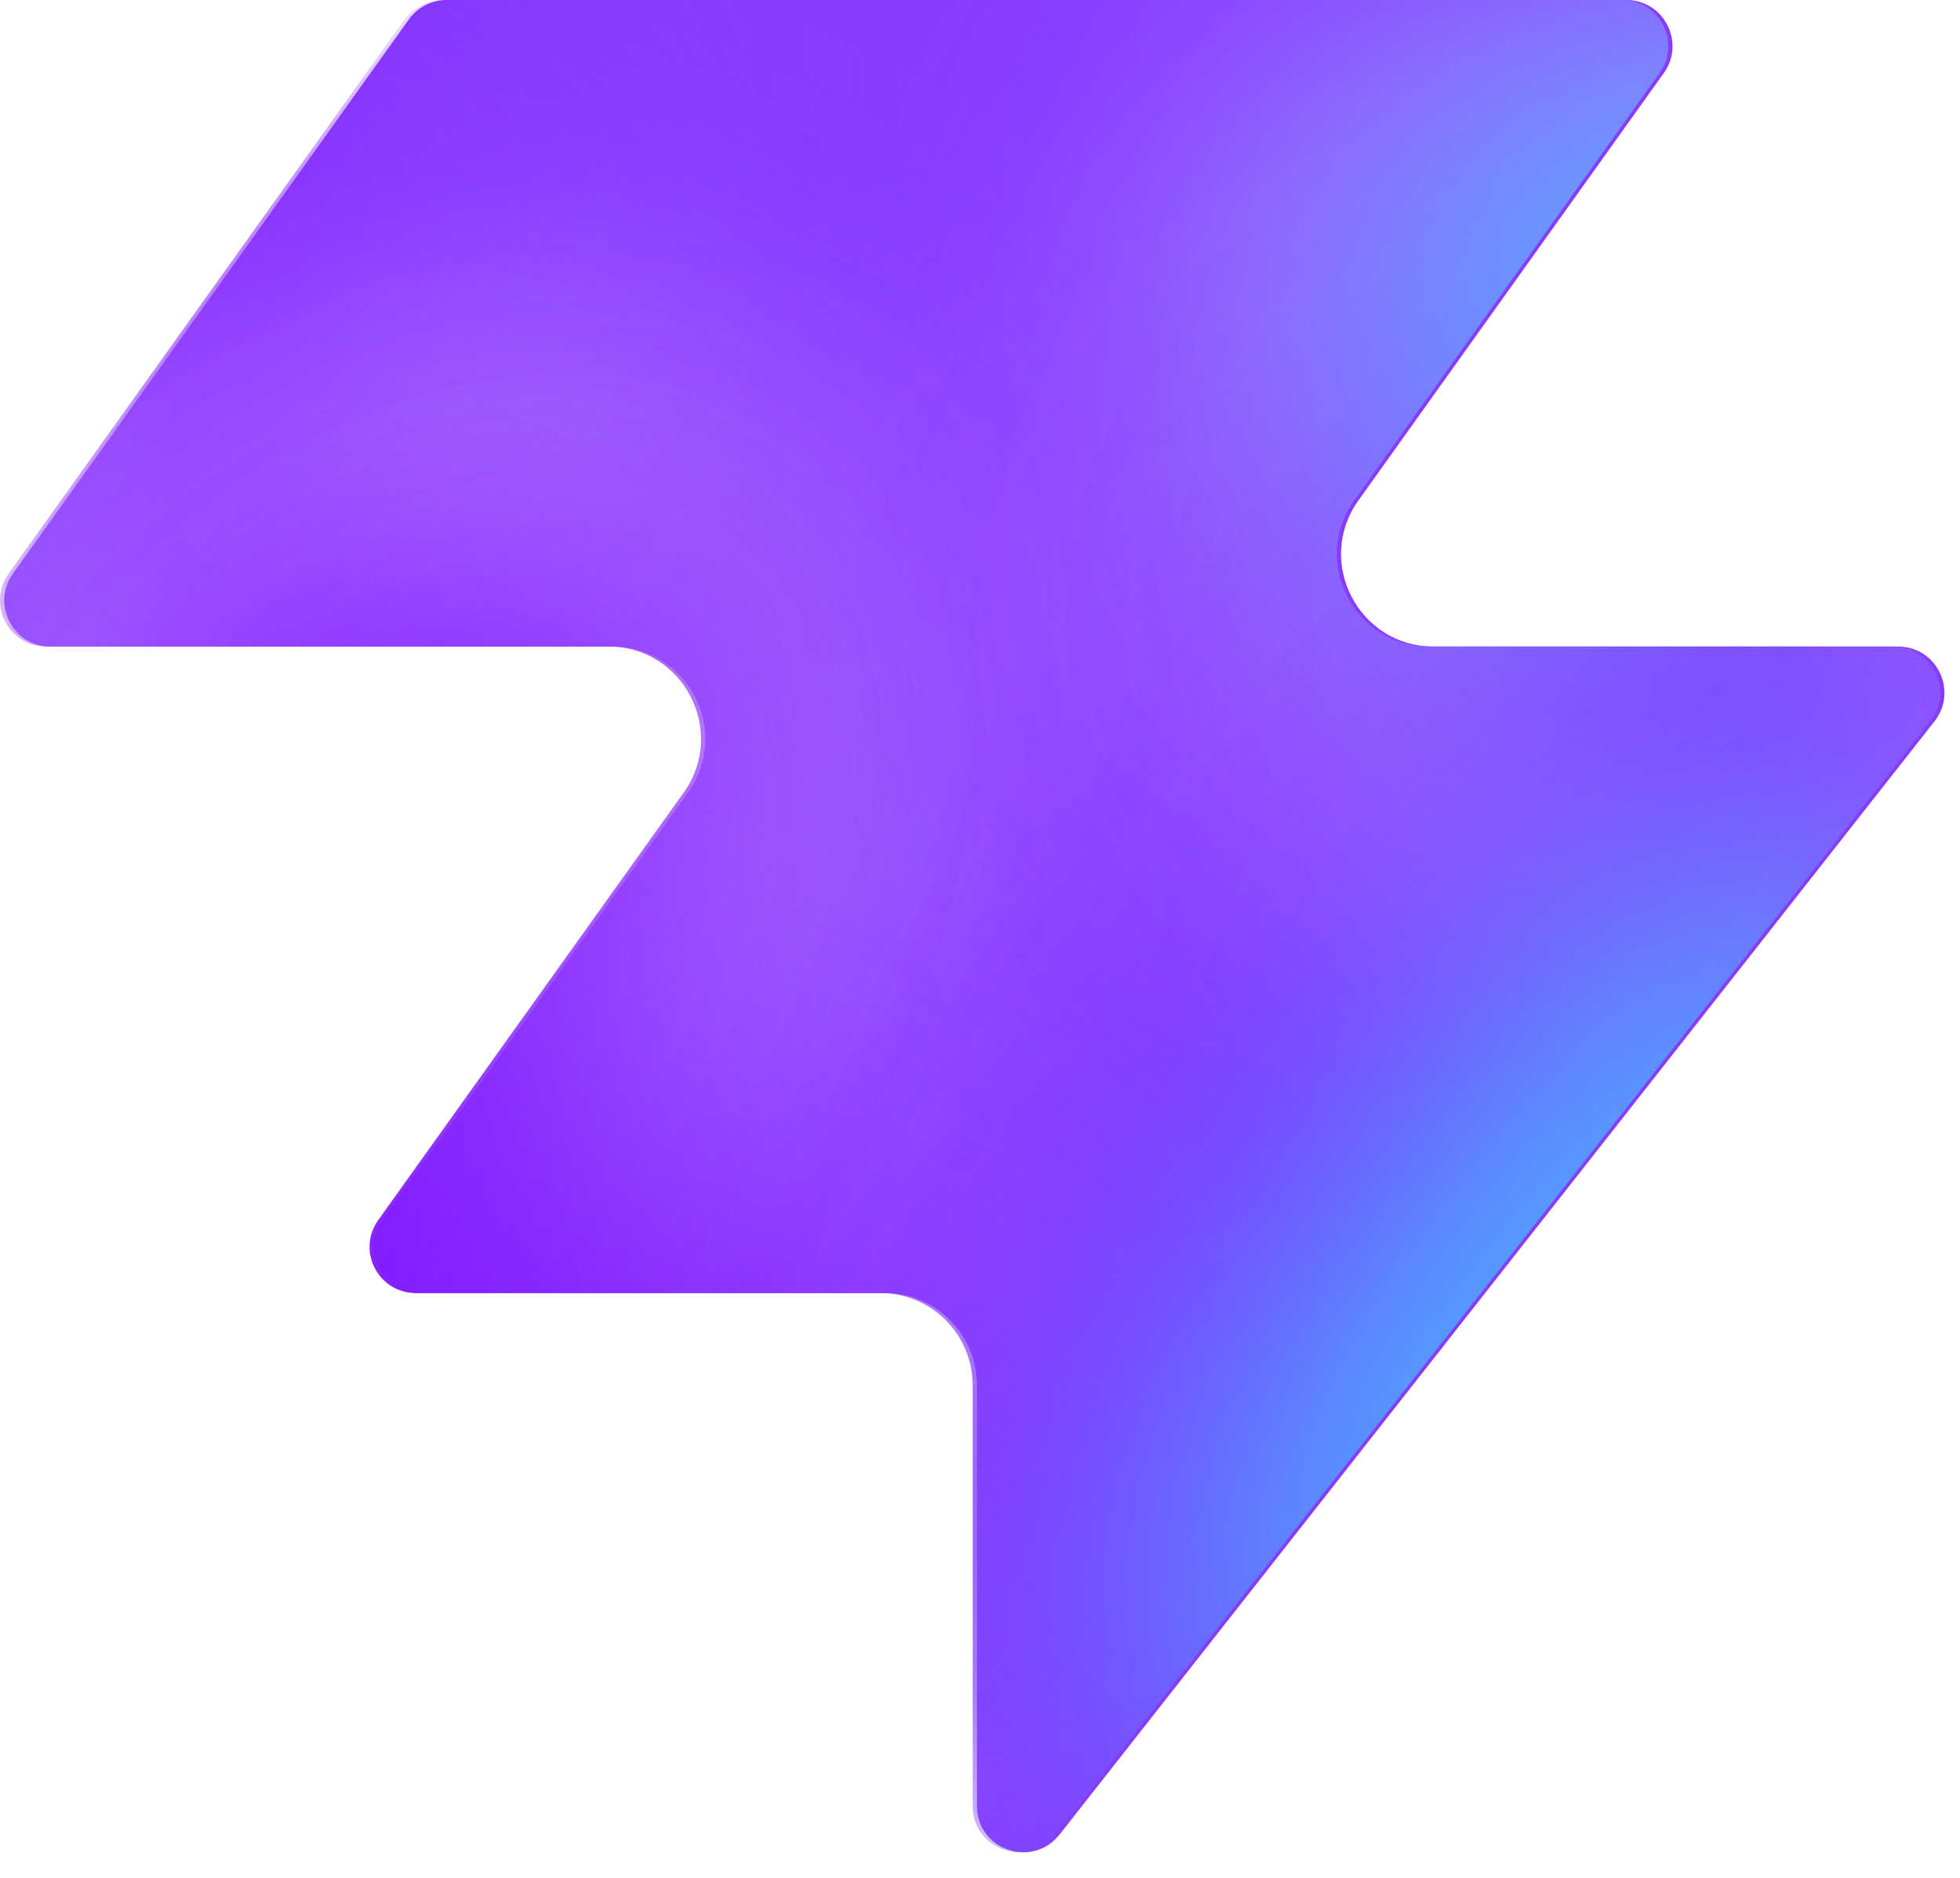
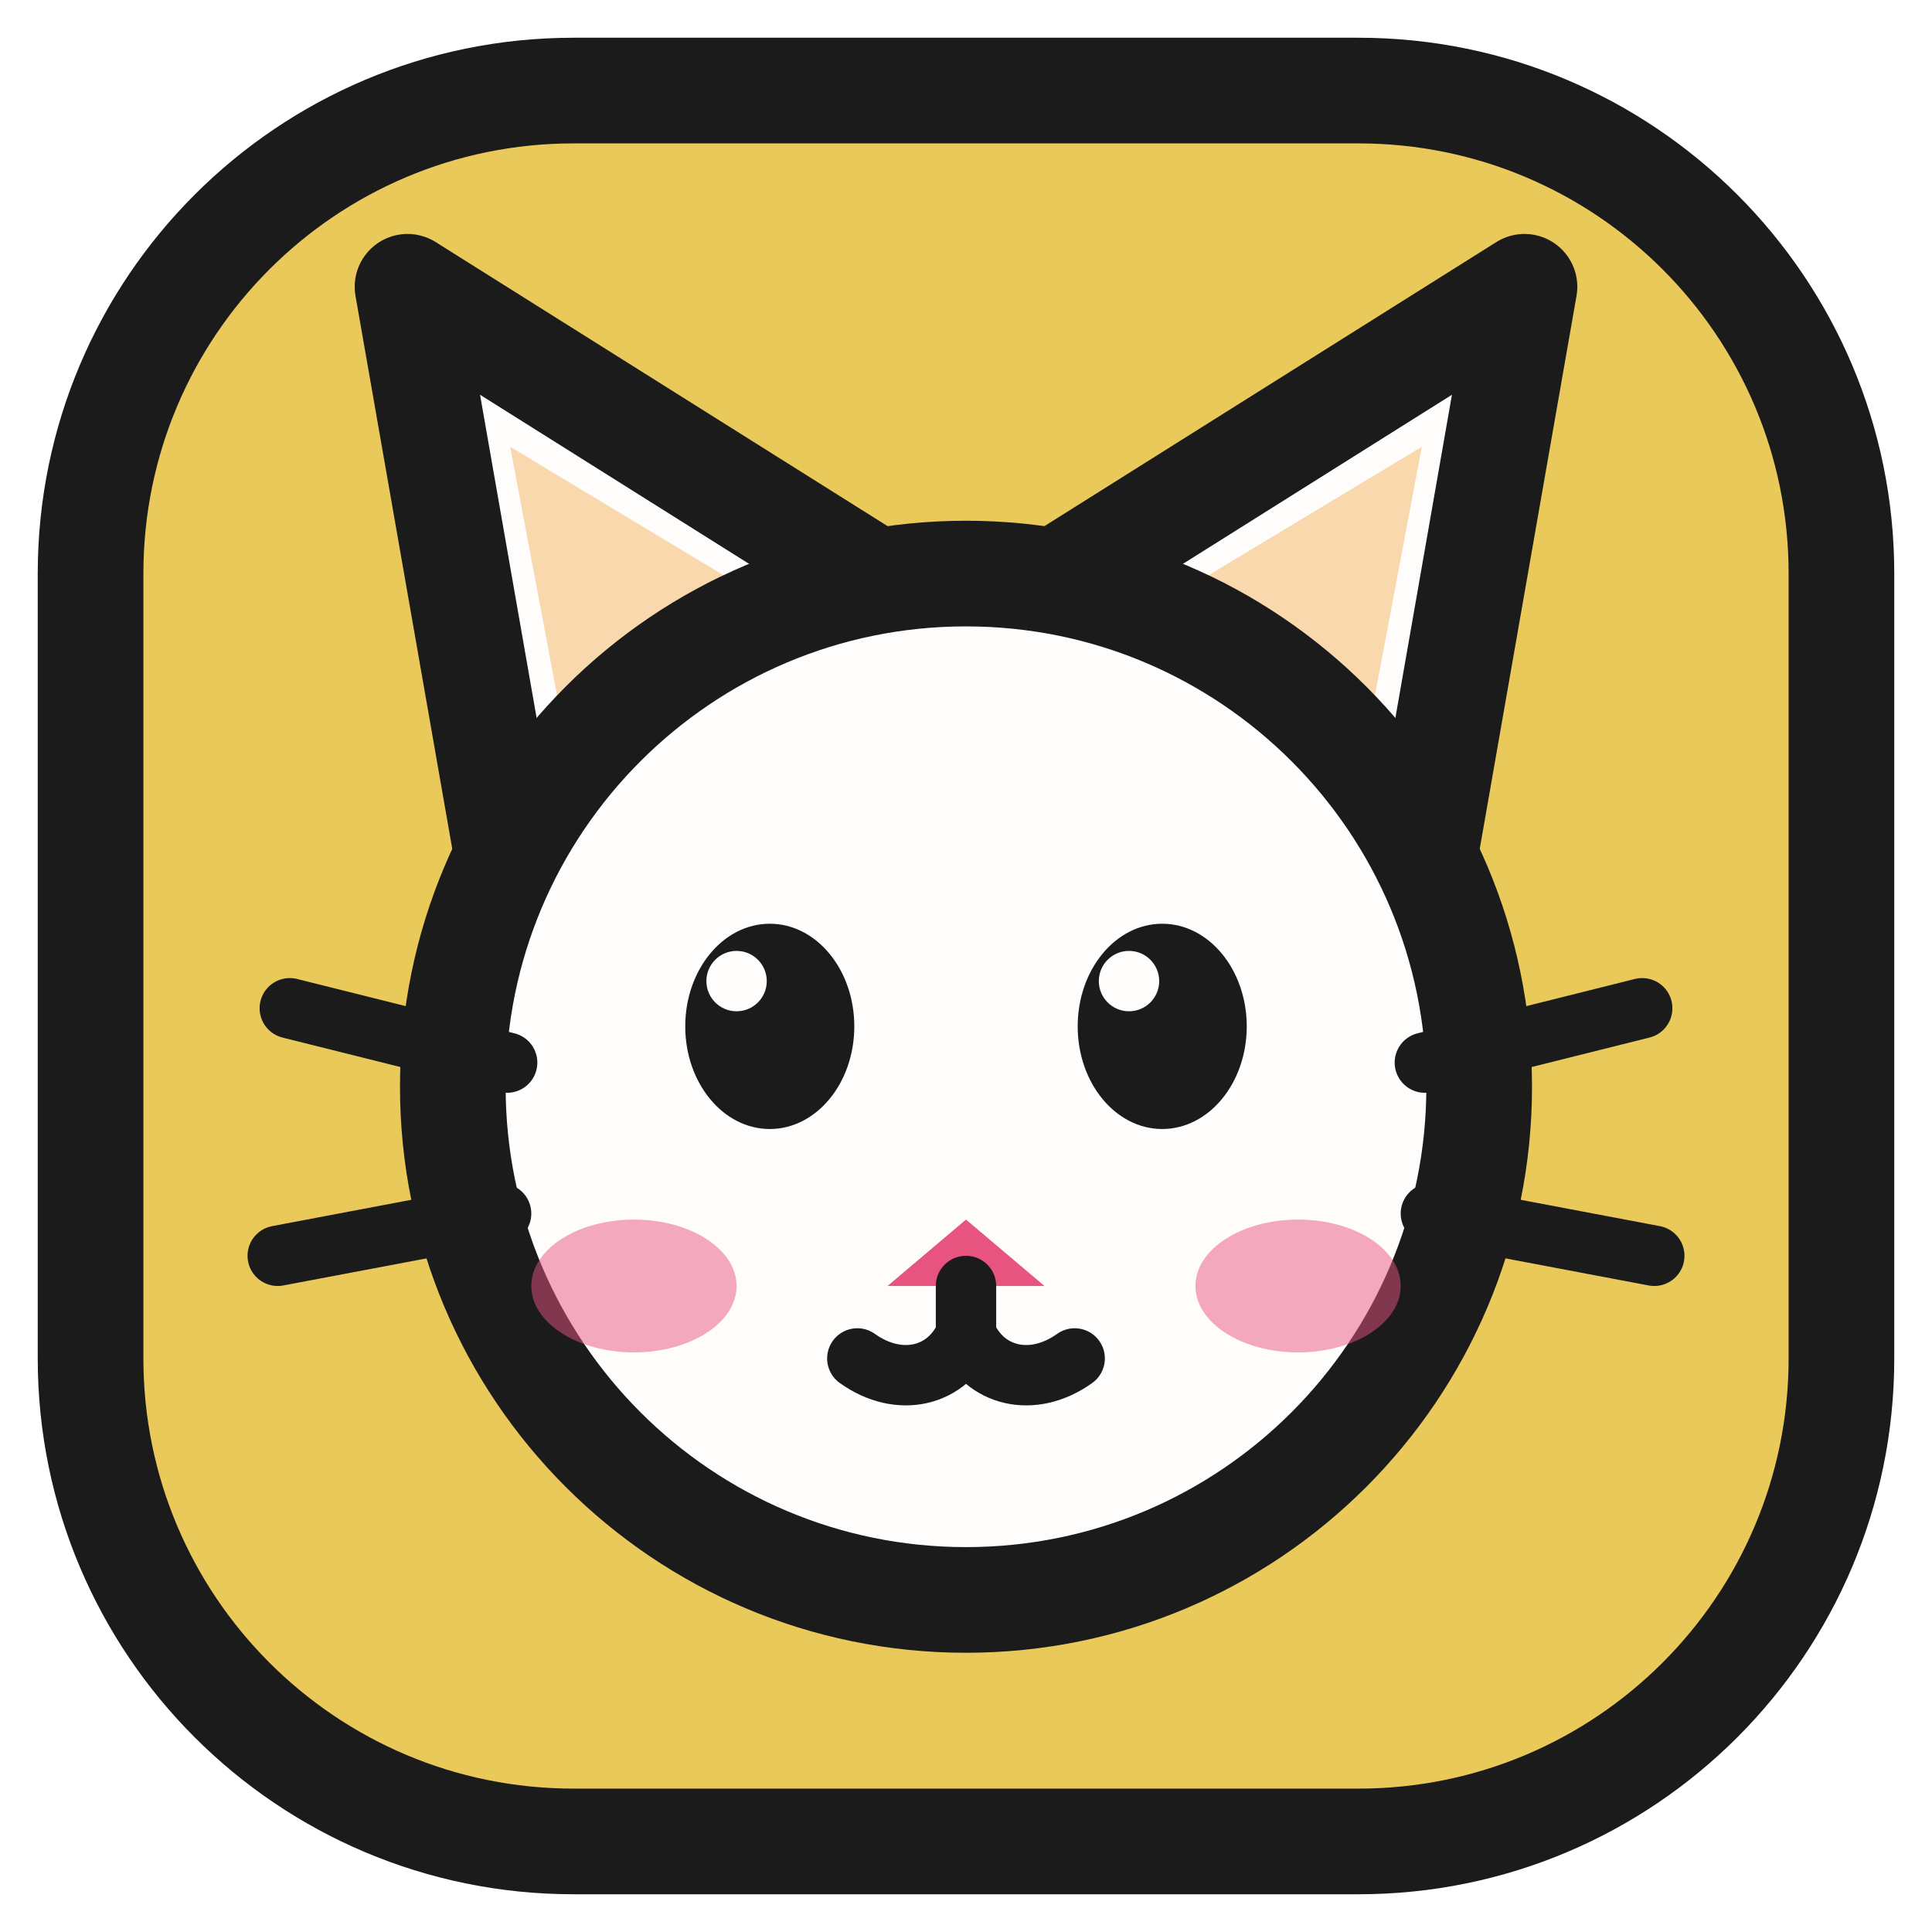
- <svg xmlns="http://www.w3.org/2000/svg" width="48" height="46" fill="none" viewBox="0 0 48 46">
-   <path fill="#863bff" d="M25.946 44.938c-.664.845-2.021.375-2.021-.698V33.937a2.26 2.26 0 0 0-2.262-2.262H10.287c-.92 0-1.456-1.04-.92-1.788l7.48-10.471c1.07-1.497 0-3.578-1.842-3.578H1.237c-.92 0-1.456-1.04-.92-1.788L10.013.474c.214-.297.556-.474.92-.474h28.894c.92 0 1.456 1.04.92 1.788l-7.48 10.471c-1.07 1.498 0 3.579 1.842 3.579h11.377c.943 0 1.473 1.088.89 1.83L25.947 44.94z" style="fill:#863bff;fill:color(display-p3 .525 .23 1);fill-opacity:1" />
-   <mask id="a" width="48" height="46" x="0" y="0" maskUnits="userSpaceOnUse" style="mask-type:alpha">
-     <path fill="#000" d="M25.842 44.938c-.664.844-2.021.375-2.021-.698V33.937a2.26 2.26 0 0 0-2.262-2.262H10.183c-.92 0-1.456-1.04-.92-1.788l7.48-10.471c1.07-1.498 0-3.579-1.842-3.579H1.133c-.92 0-1.456-1.04-.92-1.787L9.91.473c.214-.297.556-.474.92-.474h28.894c.92 0 1.456 1.04.92 1.788l-7.48 10.471c-1.07 1.498 0 3.578 1.842 3.578h11.377c.943 0 1.473 1.088.89 1.832L25.843 44.94z" style="fill:#000;fill-opacity:1" />
-   </mask>
-   <g mask="url(#a)">
-     <g filter="url(#b)">
-       <ellipse cx="5.508" cy="14.704" fill="#ede6ff" rx="5.508" ry="14.704" style="fill:#ede6ff;fill:color(display-p3 .927 .903 1);fill-opacity:1" transform="matrix(.00324 1 1 -.00324 -4.47 31.516)" />
-     </g>
-     <g filter="url(#c)">
-       <ellipse cx="10.399" cy="29.851" fill="#ede6ff" rx="10.399" ry="29.851" style="fill:#ede6ff;fill:color(display-p3 .927 .903 1);fill-opacity:1" transform="matrix(.00324 1 1 -.00324 -39.328 7.883)" />
-     </g>
-     <g filter="url(#d)">
-       <ellipse cx="5.508" cy="30.487" fill="#7e14ff" rx="5.508" ry="30.487" style="fill:#7e14ff;fill:color(display-p3 .492 .077 1);fill-opacity:1" transform="rotate(89.814 -25.913 -14.639)scale(1 -1)" />
-     </g>
-     <g filter="url(#e)">
-       <ellipse cx="5.508" cy="30.599" fill="#7e14ff" rx="5.508" ry="30.599" style="fill:#7e14ff;fill:color(display-p3 .492 .077 1);fill-opacity:1" transform="rotate(89.814 -32.644 -3.334)scale(1 -1)" />
-     </g>
-     <g filter="url(#f)">
-       <ellipse cx="5.508" cy="30.599" fill="#7e14ff" rx="5.508" ry="30.599" style="fill:#7e14ff;fill:color(display-p3 .492 .077 1);fill-opacity:1" transform="matrix(.00324 1 1 -.00324 -34.34 30.47)" />
-     </g>
-     <g filter="url(#g)">
-       <ellipse cx="14.072" cy="22.078" fill="#ede6ff" rx="14.072" ry="22.078" style="fill:#ede6ff;fill:color(display-p3 .927 .903 1);fill-opacity:1" transform="rotate(93.35 24.506 48.493)scale(-1 1)" />
-     </g>
-     <g filter="url(#h)">
-       <ellipse cx="3.47" cy="21.501" fill="#7e14ff" rx="3.47" ry="21.501" style="fill:#7e14ff;fill:color(display-p3 .492 .077 1);fill-opacity:1" transform="rotate(89.009 28.708 47.59)scale(-1 1)" />
-     </g>
-     <g filter="url(#i)">
-       <ellipse cx="3.47" cy="21.501" fill="#7e14ff" rx="3.47" ry="21.501" style="fill:#7e14ff;fill:color(display-p3 .492 .077 1);fill-opacity:1" transform="rotate(89.009 28.708 47.59)scale(-1 1)" />
-     </g>
-     <g filter="url(#j)">
-       <ellipse cx=".387" cy="8.972" fill="#7e14ff" rx="4.407" ry="29.108" style="fill:#7e14ff;fill:color(display-p3 .492 .077 1);fill-opacity:1" transform="rotate(39.51 .387 8.972)" />
-     </g>
-     <g filter="url(#k)">
-       <ellipse cx="47.523" cy="-6.092" fill="#7e14ff" rx="4.407" ry="29.108" style="fill:#7e14ff;fill:color(display-p3 .492 .077 1);fill-opacity:1" transform="rotate(37.892 47.523 -6.092)" />
-     </g>
-     <g filter="url(#l)">
-       <ellipse cx="41.412" cy="6.333" fill="#47bfff" rx="5.971" ry="9.665" style="fill:#47bfff;fill:color(display-p3 .28 .748 1);fill-opacity:1" transform="rotate(37.892 41.412 6.333)" />
-     </g>
-     <g filter="url(#m)">
-       <ellipse cx="-1.879" cy="38.332" fill="#7e14ff" rx="4.407" ry="29.108" style="fill:#7e14ff;fill:color(display-p3 .492 .077 1);fill-opacity:1" transform="rotate(37.892 -1.88 38.332)" />
-     </g>
-     <g filter="url(#n)">
-       <ellipse cx="-1.879" cy="38.332" fill="#7e14ff" rx="4.407" ry="29.108" style="fill:#7e14ff;fill:color(display-p3 .492 .077 1);fill-opacity:1" transform="rotate(37.892 -1.88 38.332)" />
-     </g>
-     <g filter="url(#o)">
-       <ellipse cx="35.651" cy="29.907" fill="#7e14ff" rx="4.407" ry="29.108" style="fill:#7e14ff;fill:color(display-p3 .492 .077 1);fill-opacity:1" transform="rotate(37.892 35.651 29.907)" />
-     </g>
-     <g filter="url(#p)">
-       <ellipse cx="38.418" cy="32.4" fill="#47bfff" rx="5.971" ry="15.297" style="fill:#47bfff;fill:color(display-p3 .28 .748 1);fill-opacity:1" transform="rotate(37.892 38.418 32.4)" />
-     </g>
-   </g>
-   <defs>
-     <filter id="b" width="60.045" height="41.654" x="-19.77" y="16.149" color-interpolation-filters="sRGB" filterUnits="userSpaceOnUse">
-       <feFlood flood-opacity="0" result="BackgroundImageFix" />
-       <feBlend in="SourceGraphic" in2="BackgroundImageFix" result="shape" />
-       <feGaussianBlur result="effect1_foregroundBlur_2002_17158" stdDeviation="7.659" />
-     </filter>
-     <filter id="c" width="90.34" height="51.437" x="-54.613" y="-7.533" color-interpolation-filters="sRGB" filterUnits="userSpaceOnUse">
-       <feFlood flood-opacity="0" result="BackgroundImageFix" />
-       <feBlend in="SourceGraphic" in2="BackgroundImageFix" result="shape" />
-       <feGaussianBlur result="effect1_foregroundBlur_2002_17158" stdDeviation="7.659" />
-     </filter>
-     <filter id="d" width="79.355" height="29.4" x="-49.64" y="2.03" color-interpolation-filters="sRGB" filterUnits="userSpaceOnUse">
-       <feFlood flood-opacity="0" result="BackgroundImageFix" />
-       <feBlend in="SourceGraphic" in2="BackgroundImageFix" result="shape" />
-       <feGaussianBlur result="effect1_foregroundBlur_2002_17158" stdDeviation="4.596" />
-     </filter>
-     <filter id="e" width="79.579" height="29.4" x="-45.045" y="20.029" color-interpolation-filters="sRGB" filterUnits="userSpaceOnUse">
-       <feFlood flood-opacity="0" result="BackgroundImageFix" />
-       <feBlend in="SourceGraphic" in2="BackgroundImageFix" result="shape" />
-       <feGaussianBlur result="effect1_foregroundBlur_2002_17158" stdDeviation="4.596" />
-     </filter>
-     <filter id="f" width="79.579" height="29.4" x="-43.513" y="21.178" color-interpolation-filters="sRGB" filterUnits="userSpaceOnUse">
-       <feFlood flood-opacity="0" result="BackgroundImageFix" />
-       <feBlend in="SourceGraphic" in2="BackgroundImageFix" result="shape" />
-       <feGaussianBlur result="effect1_foregroundBlur_2002_17158" stdDeviation="4.596" />
-     </filter>
-     <filter id="g" width="74.749" height="58.852" x="15.756" y="-17.901" color-interpolation-filters="sRGB" filterUnits="userSpaceOnUse">
-       <feFlood flood-opacity="0" result="BackgroundImageFix" />
-       <feBlend in="SourceGraphic" in2="BackgroundImageFix" result="shape" />
-       <feGaussianBlur result="effect1_foregroundBlur_2002_17158" stdDeviation="7.659" />
-     </filter>
-     <filter id="h" width="61.377" height="25.362" x="23.548" y="2.284" color-interpolation-filters="sRGB" filterUnits="userSpaceOnUse">
-       <feFlood flood-opacity="0" result="BackgroundImageFix" />
-       <feBlend in="SourceGraphic" in2="BackgroundImageFix" result="shape" />
-       <feGaussianBlur result="effect1_foregroundBlur_2002_17158" stdDeviation="4.596" />
-     </filter>
-     <filter id="i" width="61.377" height="25.362" x="23.548" y="2.284" color-interpolation-filters="sRGB" filterUnits="userSpaceOnUse">
-       <feFlood flood-opacity="0" result="BackgroundImageFix" />
-       <feBlend in="SourceGraphic" in2="BackgroundImageFix" result="shape" />
-       <feGaussianBlur result="effect1_foregroundBlur_2002_17158" stdDeviation="4.596" />
-     </filter>
-     <filter id="j" width="56.045" height="63.649" x="-27.636" y="-22.853" color-interpolation-filters="sRGB" filterUnits="userSpaceOnUse">
-       <feFlood flood-opacity="0" result="BackgroundImageFix" />
-       <feBlend in="SourceGraphic" in2="BackgroundImageFix" result="shape" />
-       <feGaussianBlur result="effect1_foregroundBlur_2002_17158" stdDeviation="4.596" />
-     </filter>
-     <filter id="k" width="54.814" height="64.646" x="20.116" y="-38.415" color-interpolation-filters="sRGB" filterUnits="userSpaceOnUse">
-       <feFlood flood-opacity="0" result="BackgroundImageFix" />
-       <feBlend in="SourceGraphic" in2="BackgroundImageFix" result="shape" />
-       <feGaussianBlur result="effect1_foregroundBlur_2002_17158" stdDeviation="4.596" />
-     </filter>
-     <filter id="l" width="33.541" height="35.313" x="24.641" y="-11.323" color-interpolation-filters="sRGB" filterUnits="userSpaceOnUse">
-       <feFlood flood-opacity="0" result="BackgroundImageFix" />
-       <feBlend in="SourceGraphic" in2="BackgroundImageFix" result="shape" />
-       <feGaussianBlur result="effect1_foregroundBlur_2002_17158" stdDeviation="4.596" />
-     </filter>
-     <filter id="m" width="54.814" height="64.646" x="-29.286" y="6.009" color-interpolation-filters="sRGB" filterUnits="userSpaceOnUse">
-       <feFlood flood-opacity="0" result="BackgroundImageFix" />
-       <feBlend in="SourceGraphic" in2="BackgroundImageFix" result="shape" />
-       <feGaussianBlur result="effect1_foregroundBlur_2002_17158" stdDeviation="4.596" />
-     </filter>
-     <filter id="n" width="54.814" height="64.646" x="-29.286" y="6.009" color-interpolation-filters="sRGB" filterUnits="userSpaceOnUse">
-       <feFlood flood-opacity="0" result="BackgroundImageFix" />
-       <feBlend in="SourceGraphic" in2="BackgroundImageFix" result="shape" />
-       <feGaussianBlur result="effect1_foregroundBlur_2002_17158" stdDeviation="4.596" />
-     </filter>
-     <filter id="o" width="54.814" height="64.646" x="8.244" y="-2.416" color-interpolation-filters="sRGB" filterUnits="userSpaceOnUse">
-       <feFlood flood-opacity="0" result="BackgroundImageFix" />
-       <feBlend in="SourceGraphic" in2="BackgroundImageFix" result="shape" />
-       <feGaussianBlur result="effect1_foregroundBlur_2002_17158" stdDeviation="4.596" />
-     </filter>
-     <filter id="p" width="39.409" height="43.623" x="18.713" y="10.588" color-interpolation-filters="sRGB" filterUnits="userSpaceOnUse">
-       <feFlood flood-opacity="0" result="BackgroundImageFix" />
-       <feBlend in="SourceGraphic" in2="BackgroundImageFix" result="shape" />
-       <feGaussianBlur result="effect1_foregroundBlur_2002_17158" stdDeviation="4.596" />
-     </filter>
-   </defs>
+ <svg xmlns="http://www.w3.org/2000/svg" width="64" height="64" viewBox="0 0 64 64" role="img" aria-label="Kucing maskot jadual konsultasi">
+   <rect x="3" y="3" width="58" height="58" rx="16" fill="#E8C95A" stroke="#1B1B1B" stroke-width="3.5" />
+   <path d="M17 29.5 13.5 9.5l17.5 11z" fill="#FFFDFB" stroke="#1B1B1B" stroke-width="3.5" stroke-linejoin="round" />
+   <path d="M47 29.5 50.5 9.5 33 20.5z" fill="#FFFDFB" stroke="#1B1B1B" stroke-width="3.5" stroke-linejoin="round" />
+   <path d="M18.9 25.4 16.9 14.8l9.8 5.9z" fill="#F8D8AC" />
+   <path d="M45.1 25.4 47.1 14.8l-9.8 5.9z" fill="#F8D8AC" />
+   <circle cx="32" cy="36" r="17" fill="#FFFDFB" stroke="#1B1B1B" stroke-width="3.5" />
+   <ellipse cx="21" cy="42.6" rx="3.4" ry="2.2" fill="#E75480" opacity="0.5" />
+   <ellipse cx="43" cy="42.6" rx="3.4" ry="2.2" fill="#E75480" opacity="0.5" />
+   <ellipse cx="25.5" cy="34" rx="2.8" ry="3.4" fill="#1B1B1B" />
+   <ellipse cx="38.5" cy="34" rx="2.8" ry="3.4" fill="#1B1B1B" />
+   <circle cx="24.4" cy="32.5" r="1" fill="#FFFDFB" />
+   <circle cx="37.4" cy="32.5" r="1" fill="#FFFDFB" />
+   <path d="M32 40.4 34.6 42.6H29.4z" fill="#E75480" />
+   <path d="M32 42.6v1.6M32 44.2c-.6 1.4-2.2 1.8-3.6.8M32 44.2c.6 1.4 2.2 1.8 3.6.8" fill="none" stroke="#1B1B1B" stroke-width="2" stroke-linecap="round" />
+   <path d="M16.8 35.2 9.6 33.4M16.6 40.2 9.2 41.6M47.2 35.2l7.2-1.8M47.4 40.2l7.4 1.4" fill="none" stroke="#1B1B1B" stroke-width="2" stroke-linecap="round" />
</svg>
